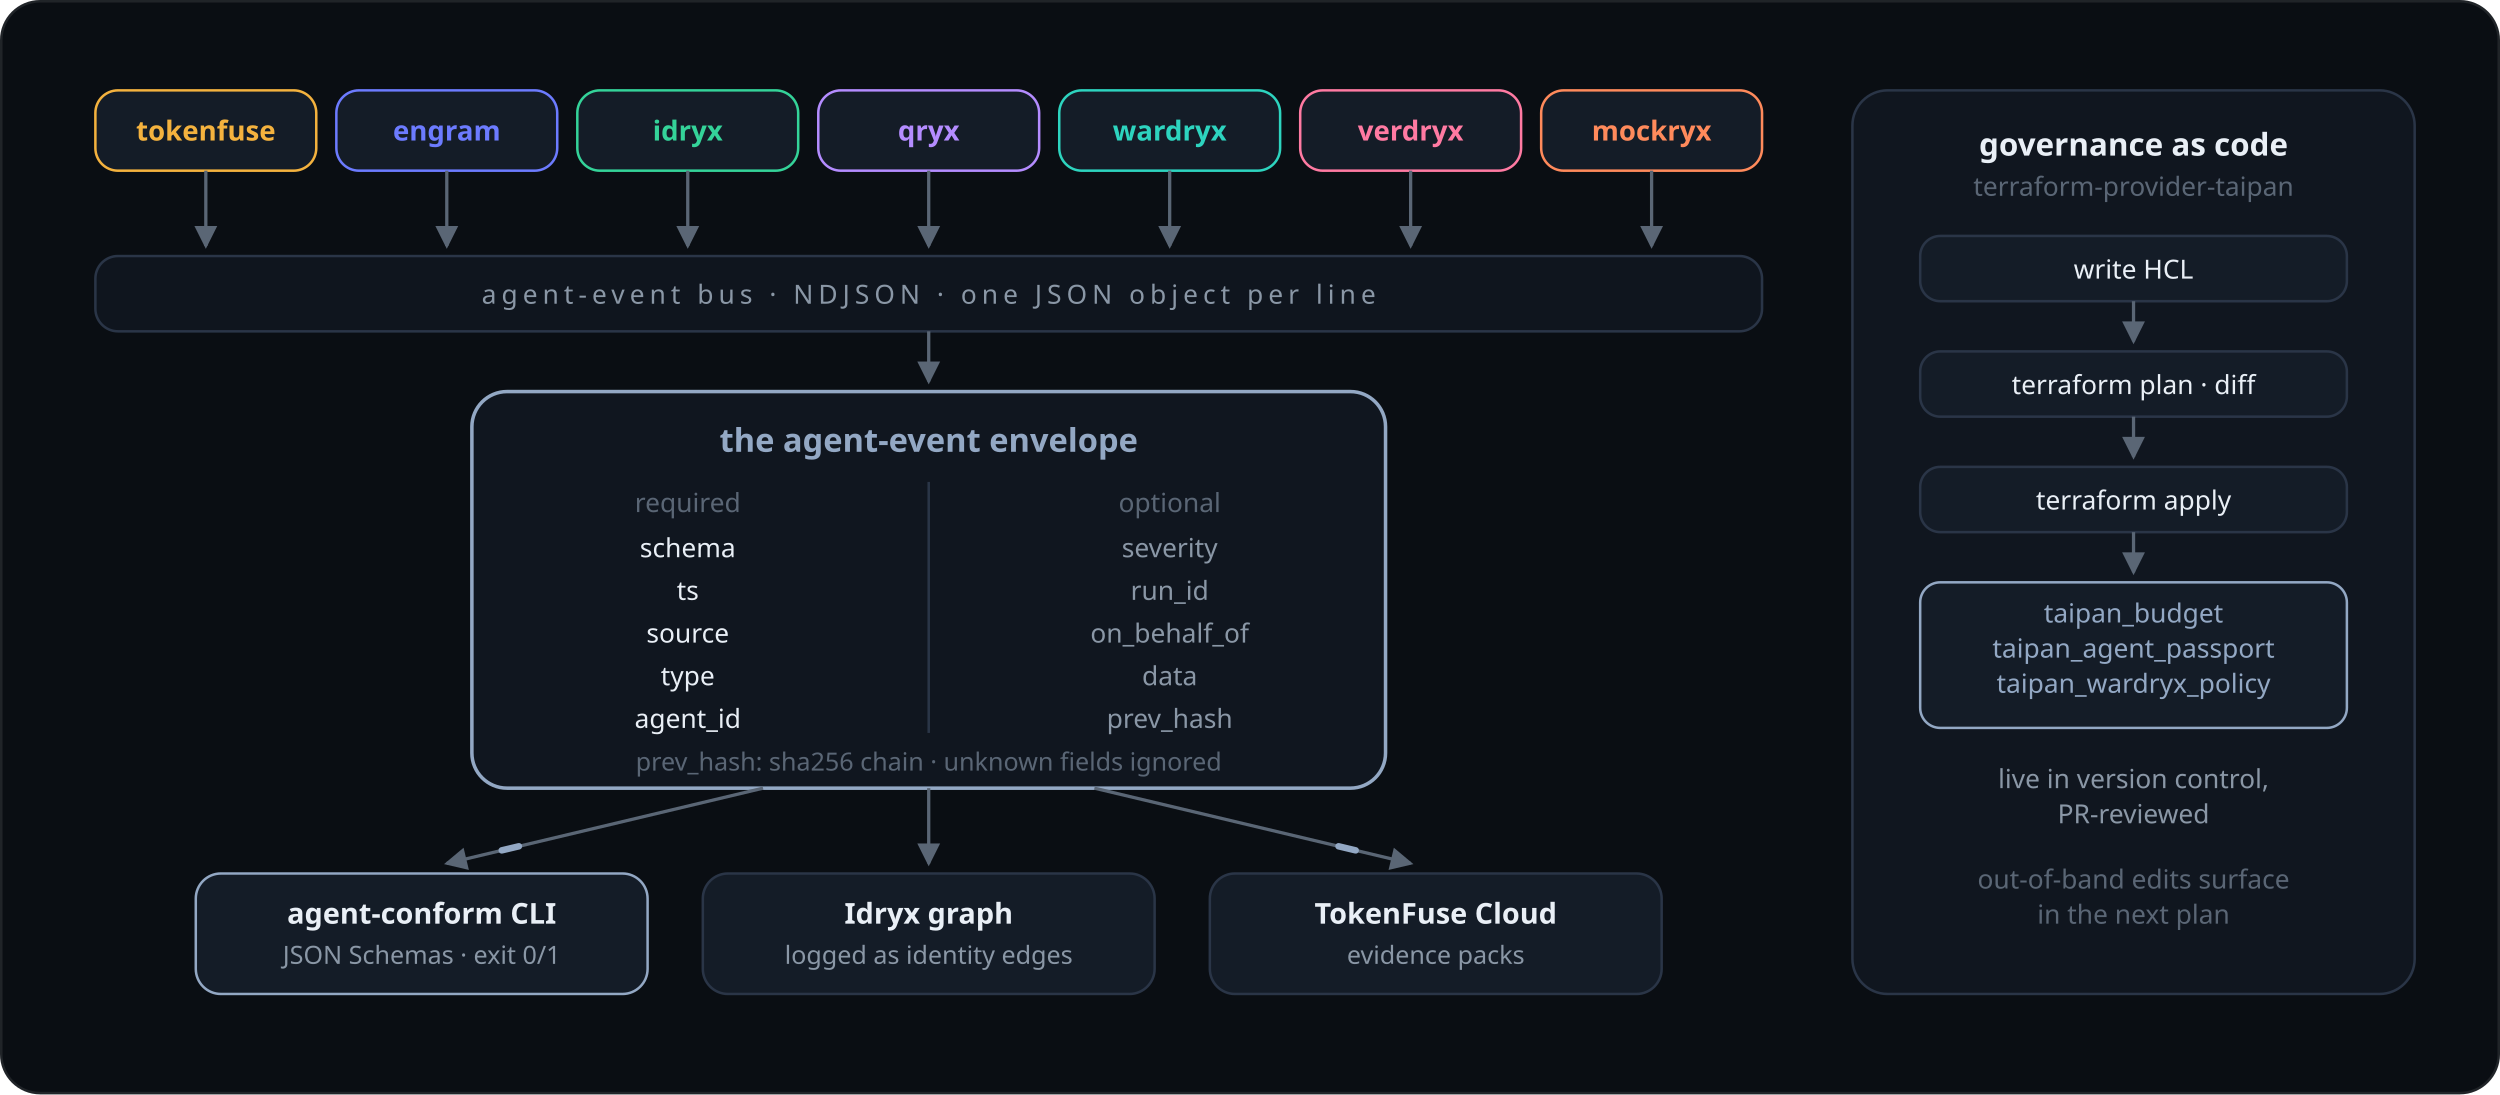
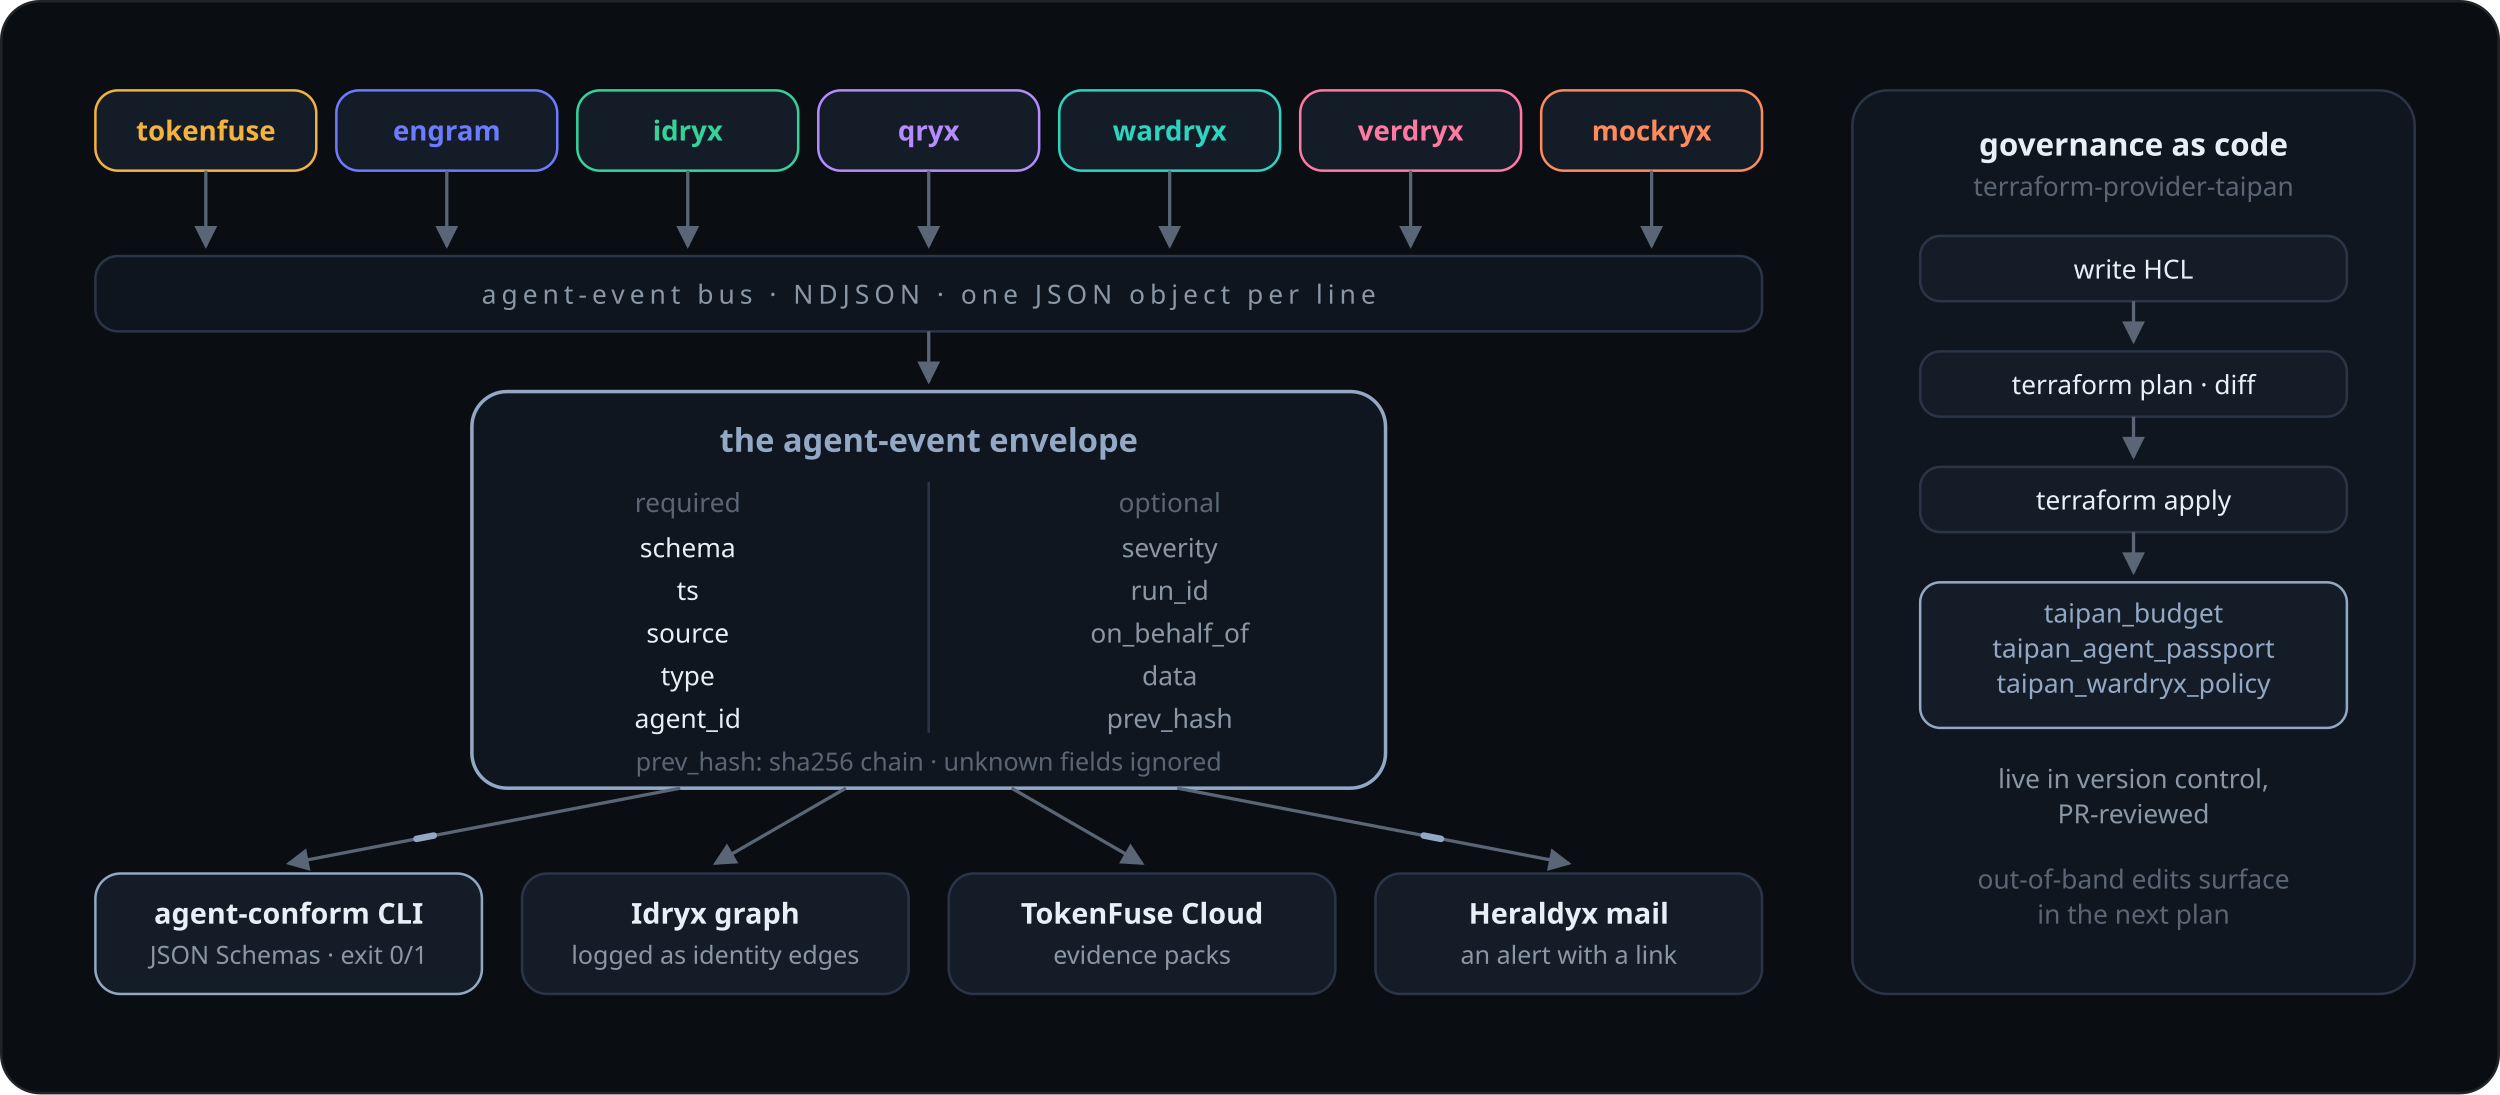
- <svg xmlns="http://www.w3.org/2000/svg" viewBox="-18 -18 996 436" width="996" height="436" role="img" aria-label="Platform: seven emitters, one agent-event envelope, three consumers">
+ <svg xmlns="http://www.w3.org/2000/svg" viewBox="-18 -18 996 436" width="996" height="436" role="img" aria-label="Platform: seven emitters, one agent-event envelope, four consumers">
  <rect x="-18" y="-18" width="996" height="436" rx="16" fill="#0A0E13" />
  <rect x="-17.5" y="-17.5" width="995" height="435" rx="15.5" fill="none" stroke="rgba(255,255,255,.09)" />
  <defs>
    <marker id="ap" viewBox="0 0 8 8" refX="7" refY="4" markerWidth="7" markerHeight="7" orient="auto">
      <path d="M0 0 L8 4 L0 8 z" fill="#5A6675" />
    </marker>
  </defs>
  <g font-family="ui-monospace,Menlo" text-anchor="middle">
    <g font-size="11" font-weight="700">
      <rect x="20" y="18" width="88" height="32" rx="9" fill="#141C27" stroke="#F4B23E" />
      <text x="64" y="38" fill="#F4B23E">tokenfuse</text>
      <rect x="116" y="18" width="88" height="32" rx="9" fill="#141C27" stroke="#6C7BFF" />
      <text x="160" y="38" fill="#6C7BFF">engram</text>
      <rect x="212" y="18" width="88" height="32" rx="9" fill="#141C27" stroke="#34D399" />
      <text x="256" y="38" fill="#34D399">idryx</text>
      <rect x="308" y="18" width="88" height="32" rx="9" fill="#141C27" stroke="#B48CFF" />
      <text x="352" y="38" fill="#B48CFF">qryx</text>
      <rect x="404" y="18" width="88" height="32" rx="9" fill="#141C27" stroke="#2DD4BF" />
      <text x="448" y="38" fill="#2DD4BF">wardryx</text>
      <rect x="500" y="18" width="88" height="32" rx="9" fill="#141C27" stroke="#FF7AA2" />
      <text x="544" y="38" fill="#FF7AA2">verdryx</text>
      <rect x="596" y="18" width="88" height="32" rx="9" fill="#141C27" stroke="#FF8A5B" />
      <text x="640" y="38" fill="#FF8A5B">mockryx</text>
    </g>
    <rect x="20" y="84" width="664" height="30" rx="9" fill="#0F151E" stroke="#2a3547" />
    <text x="352" y="103" fill="#8A97A6" font-size="10.5" letter-spacing="2">agent-event bus · NDJSON · one JSON object per line</text>
    <rect x="170" y="138" width="364" height="158" rx="14" fill="#10161F" stroke="#93A8C4" stroke-width="1.4">
      <animate attributeName="stroke-opacity" values="1;.45;1" dur="3.4s" repeatCount="indefinite" />
    </rect>
    <text x="352" y="162" fill="#93A8C4" font-size="13" font-weight="700">the agent-event envelope</text>
    <line x1="352" y1="174" x2="352" y2="274" stroke="#2a3547" />
    <text x="256" y="186" fill="#5A6675" font-size="10.5">required</text>
    <text x="448" y="186" fill="#5A6675" font-size="10.5">optional</text>
    <g font-size="10.5" fill="#E9EFF6">
      <text x="256" y="204">schema</text>
      <text x="256" y="221">ts</text>
      <text x="256" y="238">source</text>
      <text x="256" y="255">type</text>
      <text x="256" y="272">agent_id</text>
    </g>
    <g font-size="10.5" fill="#8A97A6">
      <text x="448" y="204">severity</text>
      <text x="448" y="221">run_id</text>
      <text x="448" y="238">on_behalf_of</text>
      <text x="448" y="255">data</text>
      <text x="448" y="272">prev_hash</text>
    </g>
    <text x="352" y="289" fill="#5A6675" font-size="10">prev_hash: sha256 chain · unknown fields ignored</text>
    <g font-size="11.5" font-weight="700">
-       <rect x="60" y="330" width="180" height="48" rx="10" fill="#141C27" stroke="#93A8C4" />
-       <text x="150" y="350" fill="#E9EFF6">agent-conform CLI</text>
-       <rect x="262" y="330" width="180" height="48" rx="10" fill="#141C27" stroke="#2a3547" />
-       <text x="352" y="350" fill="#E9EFF6">Idryx graph</text>
-       <rect x="464" y="330" width="180" height="48" rx="10" fill="#141C27" stroke="#2a3547" />
-       <text x="554" y="350" fill="#E9EFF6">TokenFuse Cloud</text>
+       <rect x="20" y="330" width="154" height="48" rx="10" fill="#141C27" stroke="#93A8C4" />
+       <text x="97" y="350" fill="#E9EFF6">agent-conform CLI</text>
+       <rect x="190" y="330" width="154" height="48" rx="10" fill="#141C27" stroke="#2a3547" />
+       <text x="267" y="350" fill="#E9EFF6">Idryx graph</text>
+       <rect x="360" y="330" width="154" height="48" rx="10" fill="#141C27" stroke="#2a3547" />
+       <text x="437" y="350" fill="#E9EFF6">TokenFuse Cloud</text>
+       <rect x="530" y="330" width="154" height="48" rx="10" fill="#141C27" stroke="#2a3547" />
+       <text x="607" y="350" fill="#E9EFF6">Heraldyx mail</text>
    </g>
    <g font-size="10" fill="#8A97A6">
-       <text x="150" y="366">JSON Schemas · exit 0/1</text>
-       <text x="352" y="366">logged as identity edges</text>
-       <text x="554" y="366">evidence packs</text>
+       <text x="97" y="366">JSON Schemas · exit 0/1</text>
+       <text x="267" y="366">logged as identity edges</text>
+       <text x="437" y="366">evidence packs</text>
+       <text x="607" y="366">an alert with a link</text>
    </g>
    <rect x="720" y="18" width="224" height="360" rx="14" fill="#10161F" stroke="#2a3547" />
    <text x="832" y="44" fill="#E9EFF6" font-size="12.5" font-weight="700">governance as code</text>
    <text x="832" y="60" fill="#5A6675" font-size="10.5">terraform-provider-taipan</text>
    <g font-size="10.5">
      <rect x="747" y="76" width="170" height="26" rx="8" fill="#141C27" stroke="#2a3547" />
      <text x="832" y="93" fill="#E9EFF6">write HCL</text>
      <rect x="747" y="122" width="170" height="26" rx="8" fill="#141C27" stroke="#2a3547" />
      <text x="832" y="139" fill="#E9EFF6">terraform plan · diff</text>
      <rect x="747" y="168" width="170" height="26" rx="8" fill="#141C27" stroke="#2a3547" />
      <text x="832" y="185" fill="#E9EFF6">terraform apply</text>
    </g>
    <rect x="747" y="214" width="170" height="58" rx="8" fill="#141C27" stroke="#93A8C4" />
    <g font-size="10.5" fill="#93A8C4">
      <text x="832" y="230">taipan_budget</text>
      <text x="832" y="244">taipan_agent_passport</text>
      <text x="832" y="258">taipan_wardryx_policy</text>
    </g>
    <text x="832" y="296" fill="#8A97A6" font-size="10.5">live in version control,</text>
    <text x="832" y="310" fill="#8A97A6" font-size="10.5">PR-reviewed</text>
    <text x="832" y="336" fill="#5A6675" font-size="10.5">out-of-band edits surface</text>
    <text x="832" y="350" fill="#5A6675" font-size="10.5">in the next plan</text>
  </g>
  <g stroke="#5A6675" stroke-width="1.3" class="flow">
    <line x1="64" y1="50" x2="64" y2="80" marker-end="url(#ap)" />
    <line x1="160" y1="50" x2="160" y2="80" marker-end="url(#ap)" />
    <line x1="256" y1="50" x2="256" y2="80" marker-end="url(#ap)" />
    <line x1="352" y1="50" x2="352" y2="80" marker-end="url(#ap)" />
    <line x1="448" y1="50" x2="448" y2="80" marker-end="url(#ap)" />
    <line x1="544" y1="50" x2="544" y2="80" marker-end="url(#ap)" />
    <line x1="640" y1="50" x2="640" y2="80" marker-end="url(#ap)" />
    <line x1="352" y1="114" x2="352" y2="134" marker-end="url(#ap)" />
-     <line x1="286" y1="296" x2="160" y2="326" marker-end="url(#ap)" />
-     <line x1="352" y1="296" x2="352" y2="326" marker-end="url(#ap)" />
-     <line x1="418" y1="296" x2="544" y2="326" marker-end="url(#ap)" />
+     <line x1="253" y1="296" x2="97" y2="326" marker-end="url(#ap)" />
+     <line x1="319" y1="296" x2="267" y2="326" marker-end="url(#ap)" />
+     <line x1="385" y1="296" x2="437" y2="326" marker-end="url(#ap)" />
+     <line x1="451" y1="296" x2="607" y2="326" marker-end="url(#ap)" />
    <line x1="832" y1="102" x2="832" y2="118" marker-end="url(#ap)" />
    <line x1="832" y1="148" x2="832" y2="164" marker-end="url(#ap)" />
    <line x1="832" y1="194" x2="832" y2="210" marker-end="url(#ap)" />
  </g>
  <g fill="none">
    <line x1="64" y1="50" x2="64" y2="80" pathLength="100" stroke="#93A8C4" stroke-width="2.6" stroke-linecap="round" stroke-dasharray="7 100" stroke-dashoffset="7">
      <animate attributeName="stroke-dashoffset" from="7" to="-100" dur="2.4s" begin="-0.00s" repeatCount="indefinite" />
    </line>
    <line x1="160" y1="50" x2="160" y2="80" pathLength="100" stroke="#93A8C4" stroke-width="2.6" stroke-linecap="round" stroke-dasharray="7 100" stroke-dashoffset="7">
      <animate attributeName="stroke-dashoffset" from="7" to="-100" dur="2.4s" begin="-0.37s" repeatCount="indefinite" />
    </line>
    <line x1="256" y1="50" x2="256" y2="80" pathLength="100" stroke="#93A8C4" stroke-width="2.6" stroke-linecap="round" stroke-dasharray="7 100" stroke-dashoffset="7">
      <animate attributeName="stroke-dashoffset" from="7" to="-100" dur="2.4s" begin="-0.74s" repeatCount="indefinite" />
    </line>
    <line x1="352" y1="50" x2="352" y2="80" pathLength="100" stroke="#93A8C4" stroke-width="2.6" stroke-linecap="round" stroke-dasharray="7 100" stroke-dashoffset="7">
      <animate attributeName="stroke-dashoffset" from="7" to="-100" dur="2.4s" begin="-1.11s" repeatCount="indefinite" />
    </line>
    <line x1="448" y1="50" x2="448" y2="80" pathLength="100" stroke="#93A8C4" stroke-width="2.6" stroke-linecap="round" stroke-dasharray="7 100" stroke-dashoffset="7">
      <animate attributeName="stroke-dashoffset" from="7" to="-100" dur="2.4s" begin="-1.48s" repeatCount="indefinite" />
    </line>
    <line x1="544" y1="50" x2="544" y2="80" pathLength="100" stroke="#93A8C4" stroke-width="2.6" stroke-linecap="round" stroke-dasharray="7 100" stroke-dashoffset="7">
      <animate attributeName="stroke-dashoffset" from="7" to="-100" dur="2.4s" begin="-1.85s" repeatCount="indefinite" />
    </line>
    <line x1="640" y1="50" x2="640" y2="80" pathLength="100" stroke="#93A8C4" stroke-width="2.6" stroke-linecap="round" stroke-dasharray="7 100" stroke-dashoffset="7">
      <animate attributeName="stroke-dashoffset" from="7" to="-100" dur="2.4s" begin="-2.22s" repeatCount="indefinite" />
    </line>
    <line x1="352" y1="114" x2="352" y2="134" pathLength="100" stroke="#93A8C4" stroke-width="2.6" stroke-linecap="round" stroke-dasharray="7 100" stroke-dashoffset="7">
      <animate attributeName="stroke-dashoffset" from="7" to="-100" dur="2.4s" begin="-2.59s" repeatCount="indefinite" />
    </line>
-     <line x1="286" y1="296" x2="160" y2="326" pathLength="100" stroke="#93A8C4" stroke-width="2.6" stroke-linecap="round" stroke-dasharray="7 100" stroke-dashoffset="7">
+     <line x1="253" y1="296" x2="97" y2="326" pathLength="100" stroke="#93A8C4" stroke-width="2.6" stroke-linecap="round" stroke-dasharray="7 100" stroke-dashoffset="7">
      <animate attributeName="stroke-dashoffset" from="7" to="-100" dur="2.4s" begin="-2.96s" repeatCount="indefinite" />
    </line>
-     <line x1="352" y1="296" x2="352" y2="326" pathLength="100" stroke="#93A8C4" stroke-width="2.6" stroke-linecap="round" stroke-dasharray="7 100" stroke-dashoffset="7">
+     <line x1="319" y1="296" x2="267" y2="326" pathLength="100" stroke="#93A8C4" stroke-width="2.6" stroke-linecap="round" stroke-dasharray="7 100" stroke-dashoffset="7">
      <animate attributeName="stroke-dashoffset" from="7" to="-100" dur="2.4s" begin="-3.33s" repeatCount="indefinite" />
    </line>
-     <line x1="418" y1="296" x2="544" y2="326" pathLength="100" stroke="#93A8C4" stroke-width="2.6" stroke-linecap="round" stroke-dasharray="7 100" stroke-dashoffset="7">
+     <line x1="385" y1="296" x2="437" y2="326" pathLength="100" stroke="#93A8C4" stroke-width="2.6" stroke-linecap="round" stroke-dasharray="7 100" stroke-dashoffset="7">
      <animate attributeName="stroke-dashoffset" from="7" to="-100" dur="2.4s" begin="-3.70s" repeatCount="indefinite" />
    </line>
-     <line x1="832" y1="102" x2="832" y2="118" pathLength="100" stroke="#93A8C4" stroke-width="2.6" stroke-linecap="round" stroke-dasharray="7 100" stroke-dashoffset="7">
+     <line x1="451" y1="296" x2="607" y2="326" pathLength="100" stroke="#93A8C4" stroke-width="2.6" stroke-linecap="round" stroke-dasharray="7 100" stroke-dashoffset="7">
      <animate attributeName="stroke-dashoffset" from="7" to="-100" dur="2.4s" begin="-4.07s" repeatCount="indefinite" />
    </line>
-     <line x1="832" y1="148" x2="832" y2="164" pathLength="100" stroke="#93A8C4" stroke-width="2.6" stroke-linecap="round" stroke-dasharray="7 100" stroke-dashoffset="7">
+     <line x1="832" y1="102" x2="832" y2="118" pathLength="100" stroke="#93A8C4" stroke-width="2.6" stroke-linecap="round" stroke-dasharray="7 100" stroke-dashoffset="7">
      <animate attributeName="stroke-dashoffset" from="7" to="-100" dur="2.4s" begin="-4.44s" repeatCount="indefinite" />
    </line>
+     <line x1="832" y1="148" x2="832" y2="164" pathLength="100" stroke="#93A8C4" stroke-width="2.6" stroke-linecap="round" stroke-dasharray="7 100" stroke-dashoffset="7">
+       <animate attributeName="stroke-dashoffset" from="7" to="-100" dur="2.4s" begin="-4.81s" repeatCount="indefinite" />
+     </line>
    <line x1="832" y1="194" x2="832" y2="210" pathLength="100" stroke="#93A8C4" stroke-width="2.6" stroke-linecap="round" stroke-dasharray="7 100" stroke-dashoffset="7">
-       <animate attributeName="stroke-dashoffset" from="7" to="-100" dur="2.4s" begin="-4.81s" repeatCount="indefinite" />
+       <animate attributeName="stroke-dashoffset" from="7" to="-100" dur="2.4s" begin="-5.18s" repeatCount="indefinite" />
    </line>
  </g>
</svg>
